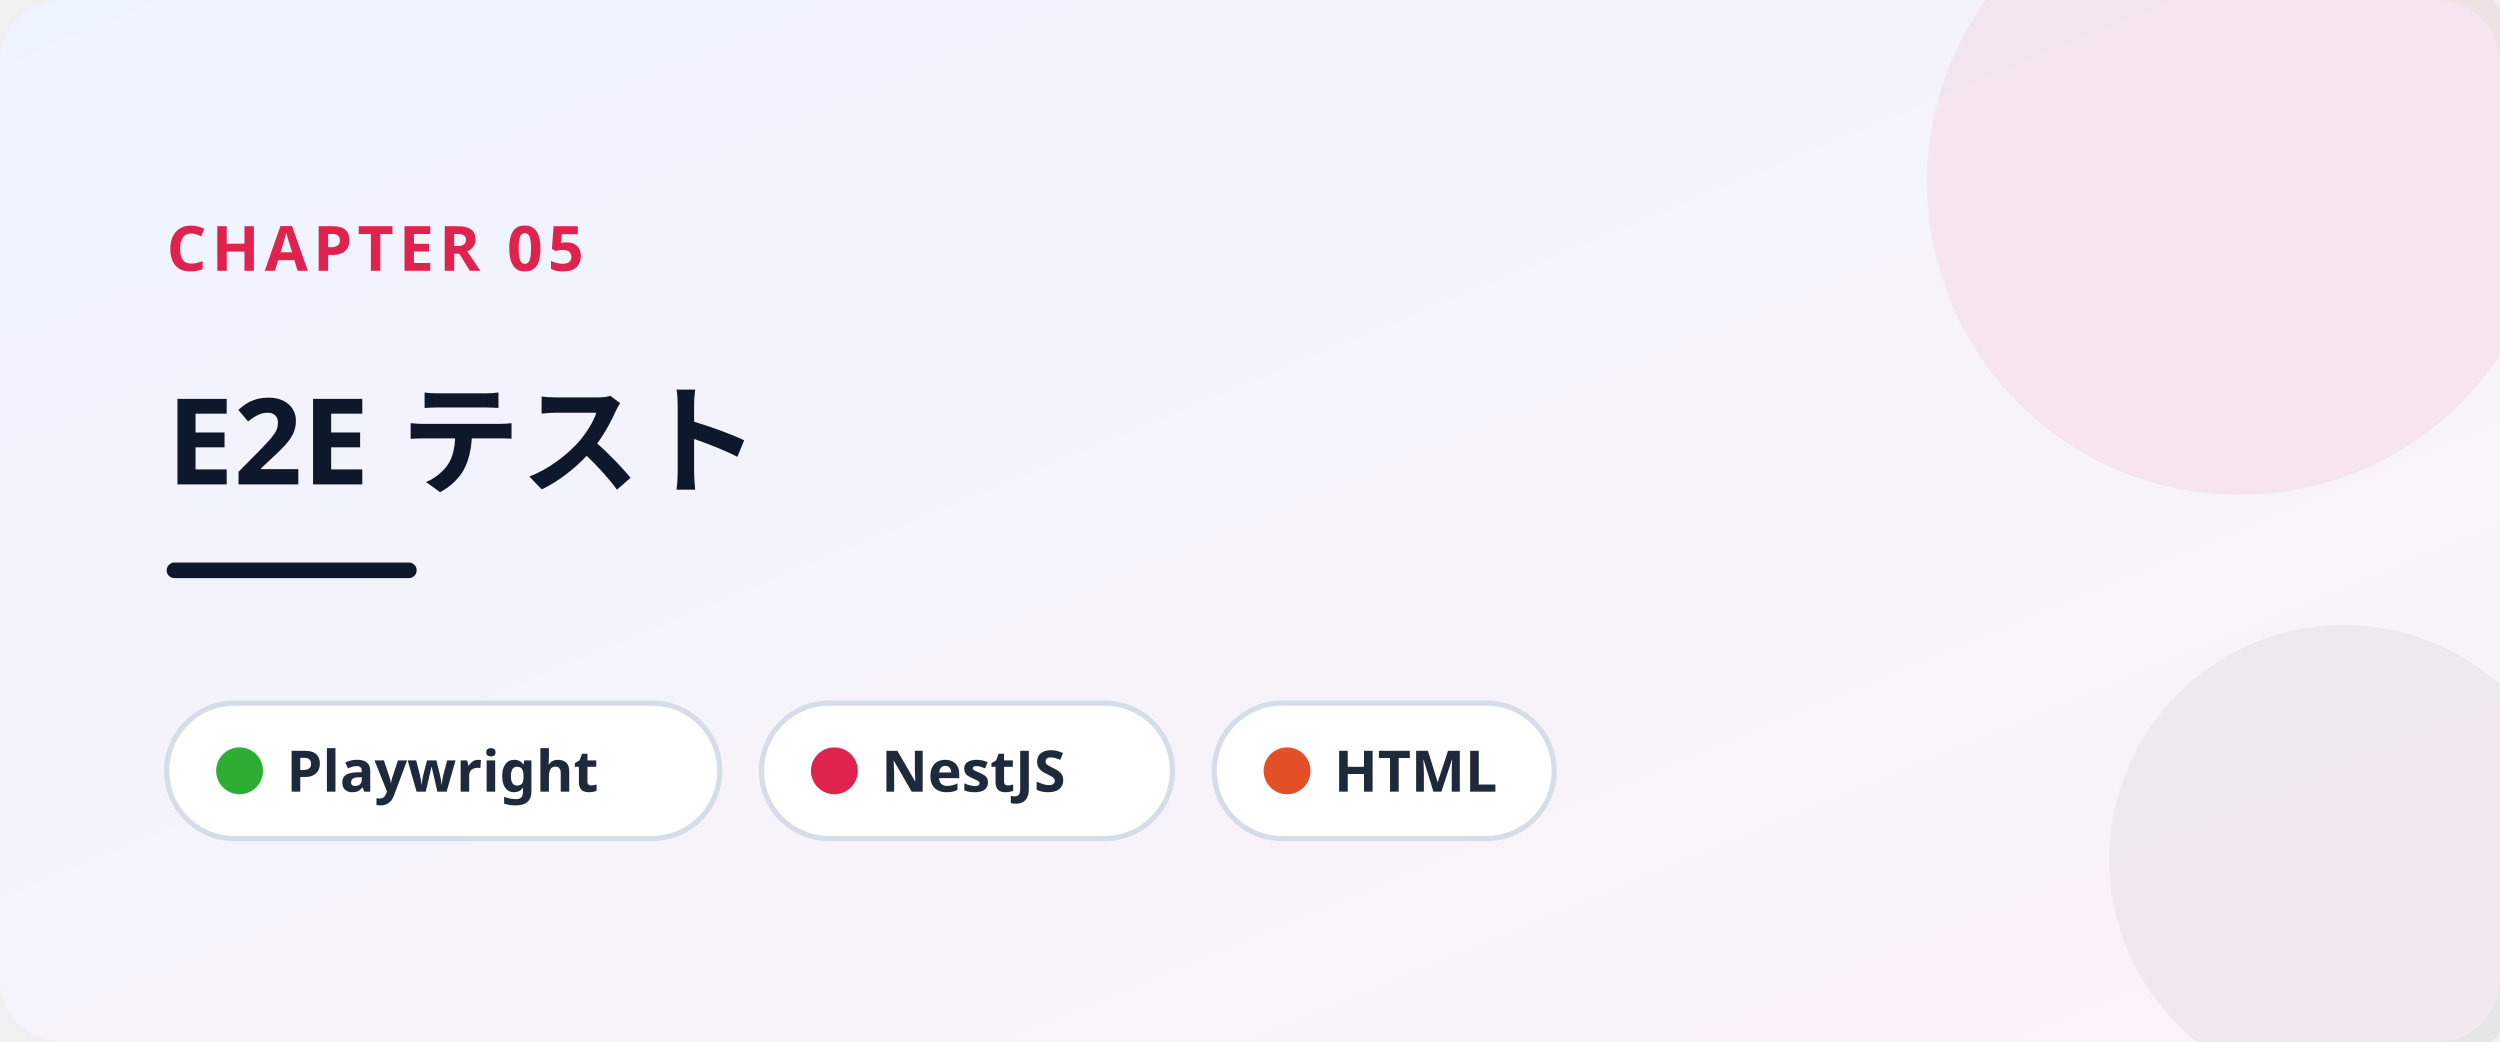
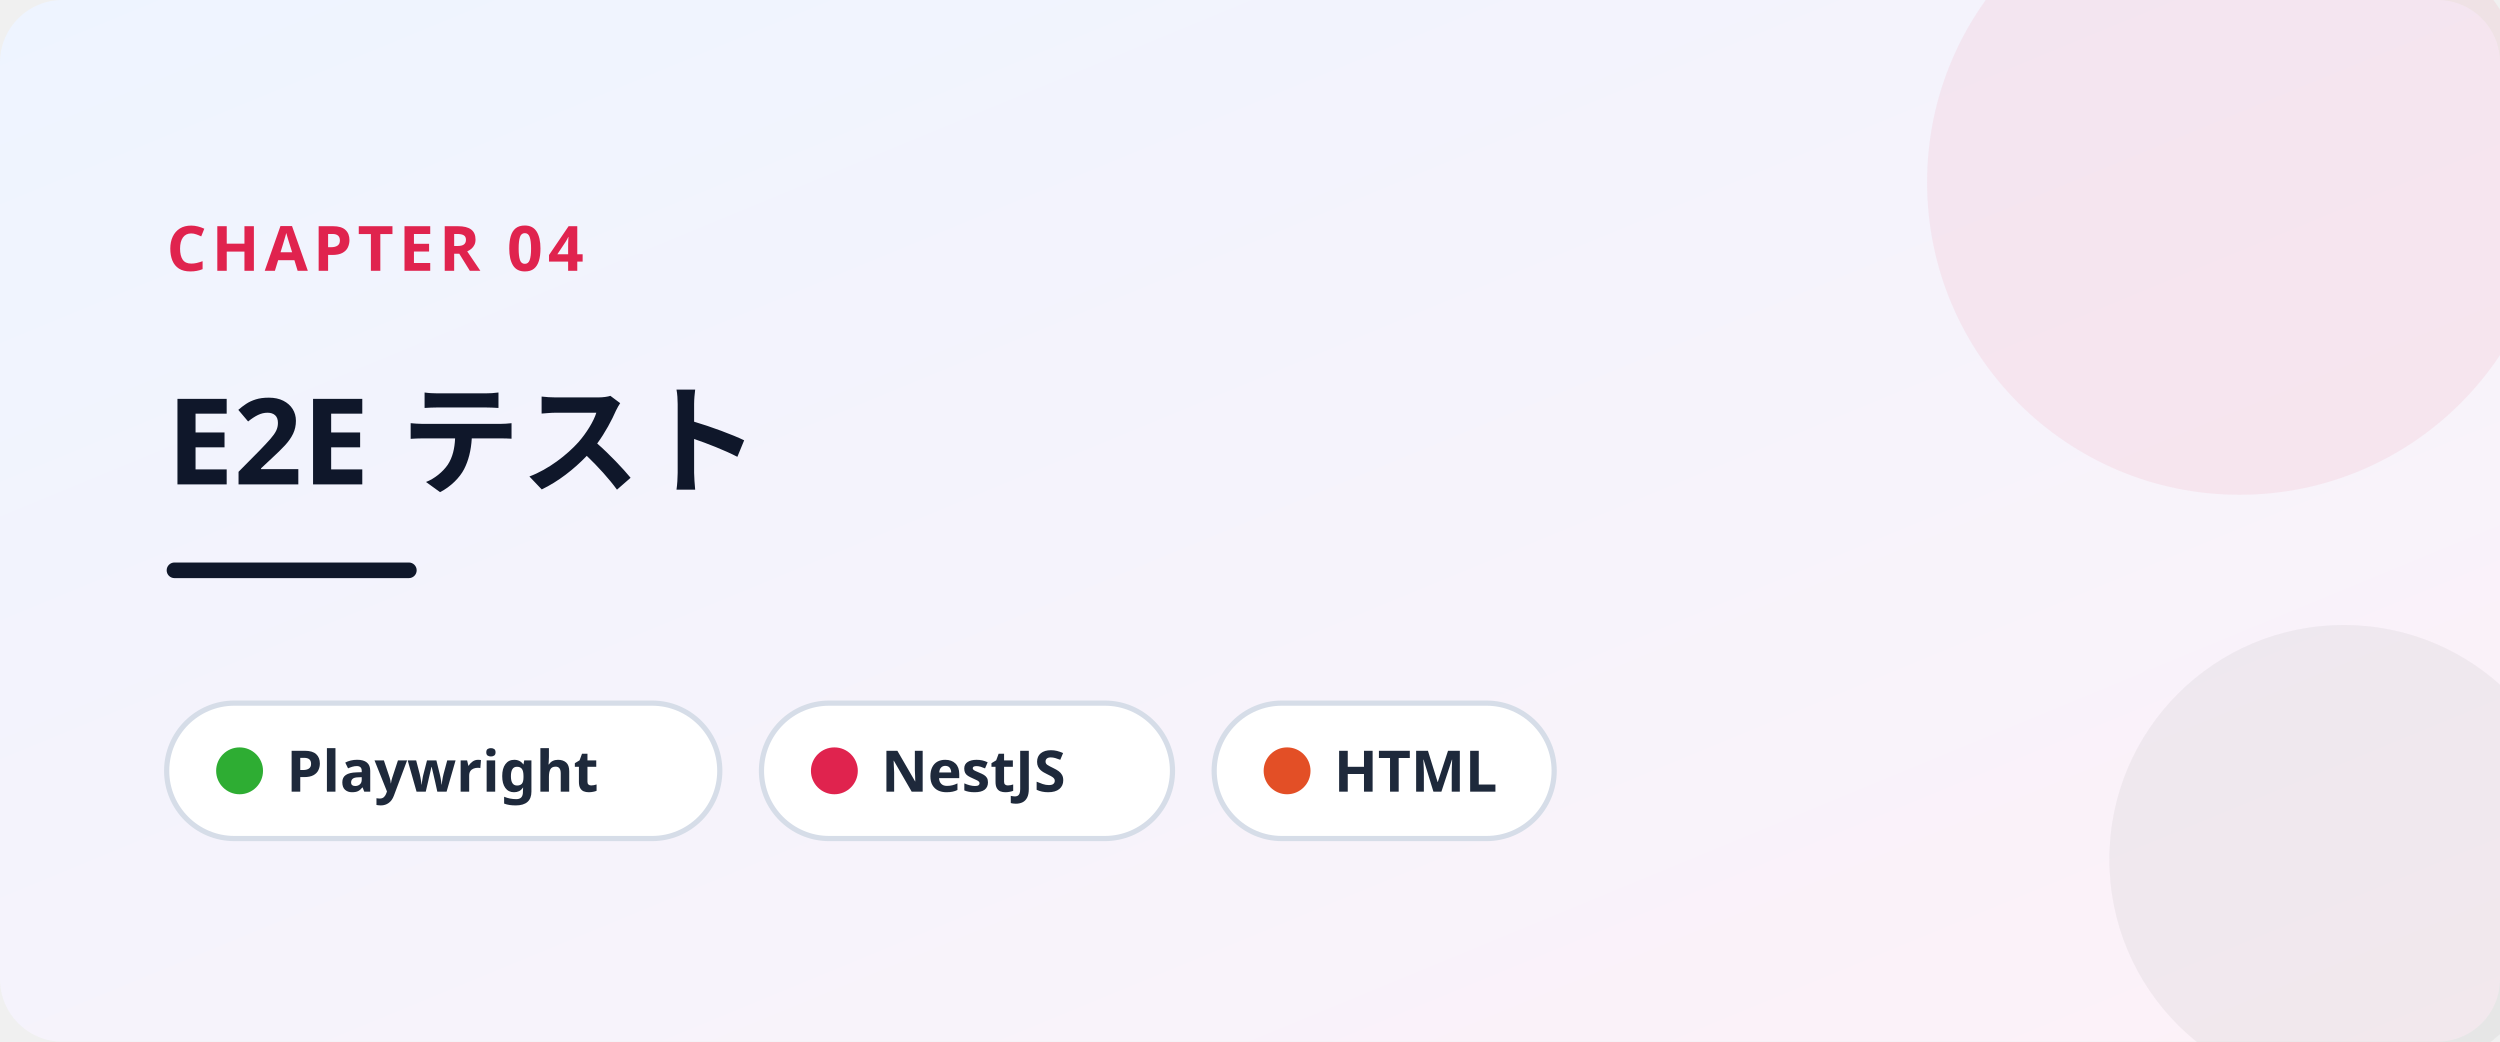
- <svg xmlns="http://www.w3.org/2000/svg" viewBox="0 0 960 400" width="960" height="400" role="img" aria-label="05 章: E2E テスト">
+ <svg xmlns="http://www.w3.org/2000/svg" viewBox="0 0 960 400" width="960" height="400" role="img" aria-label="04 章: E2E テスト">
  <defs>
    <linearGradient id="bg" x1="0" y1="0" x2="1" y2="1">
      <stop offset="0" stop-color="#eef4ff" />
      <stop offset="1" stop-color="#fdf2f8" />
    </linearGradient>
  </defs>
  <rect width="960" height="400" rx="24" fill="url(#bg)" />
  <circle cx="860" cy="70" r="120" fill="#e0234e" opacity="0.07" />
  <circle cx="900" cy="330" r="90" fill="#111111" opacity="0.05" />
-   <text x="64" y="104" font-size="24" font-weight="700" fill="#e0234e" font-family="'Hiragino Sans','Noto Sans JP','Yu Gothic UI',system-ui,sans-serif" letter-spacing="2">CHAPTER 05</text>
+   <text x="64" y="104" font-size="24" font-weight="700" fill="#e0234e" font-family="'Hiragino Sans','Noto Sans JP','Yu Gothic UI',system-ui,sans-serif" letter-spacing="2">CHAPTER 04</text>
  <text x="64" y="186" font-size="46" font-weight="800" fill="#0f172a" font-family="'Hiragino Sans','Noto Sans JP','Yu Gothic UI',system-ui,sans-serif">E2E テスト</text>
  <rect x="64" y="216" width="96" height="6" rx="3" fill="#0f172a" />
  <g transform="translate(64 270)">
    <rect width="212.4" height="52" rx="26" fill="#ffffff" stroke="#d6dde8" stroke-width="2" />
    <circle cx="28" cy="26" r="9" fill="#2EAD33" />
    <text x="46" y="34" font-size="22" font-weight="600" fill="#1e293b" font-family="'Hiragino Sans','Noto Sans JP','Yu Gothic UI',system-ui,sans-serif">Playwright</text>
  </g>
  <g transform="translate(292.4 270)">
    <rect width="157.84" height="52" rx="26" fill="#ffffff" stroke="#d6dde8" stroke-width="2" />
    <circle cx="28" cy="26" r="9" fill="#E0234E" />
    <text x="46" y="34" font-size="22" font-weight="600" fill="#1e293b" font-family="'Hiragino Sans','Noto Sans JP','Yu Gothic UI',system-ui,sans-serif">NestJS</text>
  </g>
  <g transform="translate(466.24 270)">
    <rect width="130.56" height="52" rx="26" fill="#ffffff" stroke="#d6dde8" stroke-width="2" />
    <circle cx="28" cy="26" r="9" fill="#E34F26" />
    <text x="46" y="34" font-size="22" font-weight="600" fill="#1e293b" font-family="'Hiragino Sans','Noto Sans JP','Yu Gothic UI',system-ui,sans-serif">HTML</text>
  </g>
</svg>
